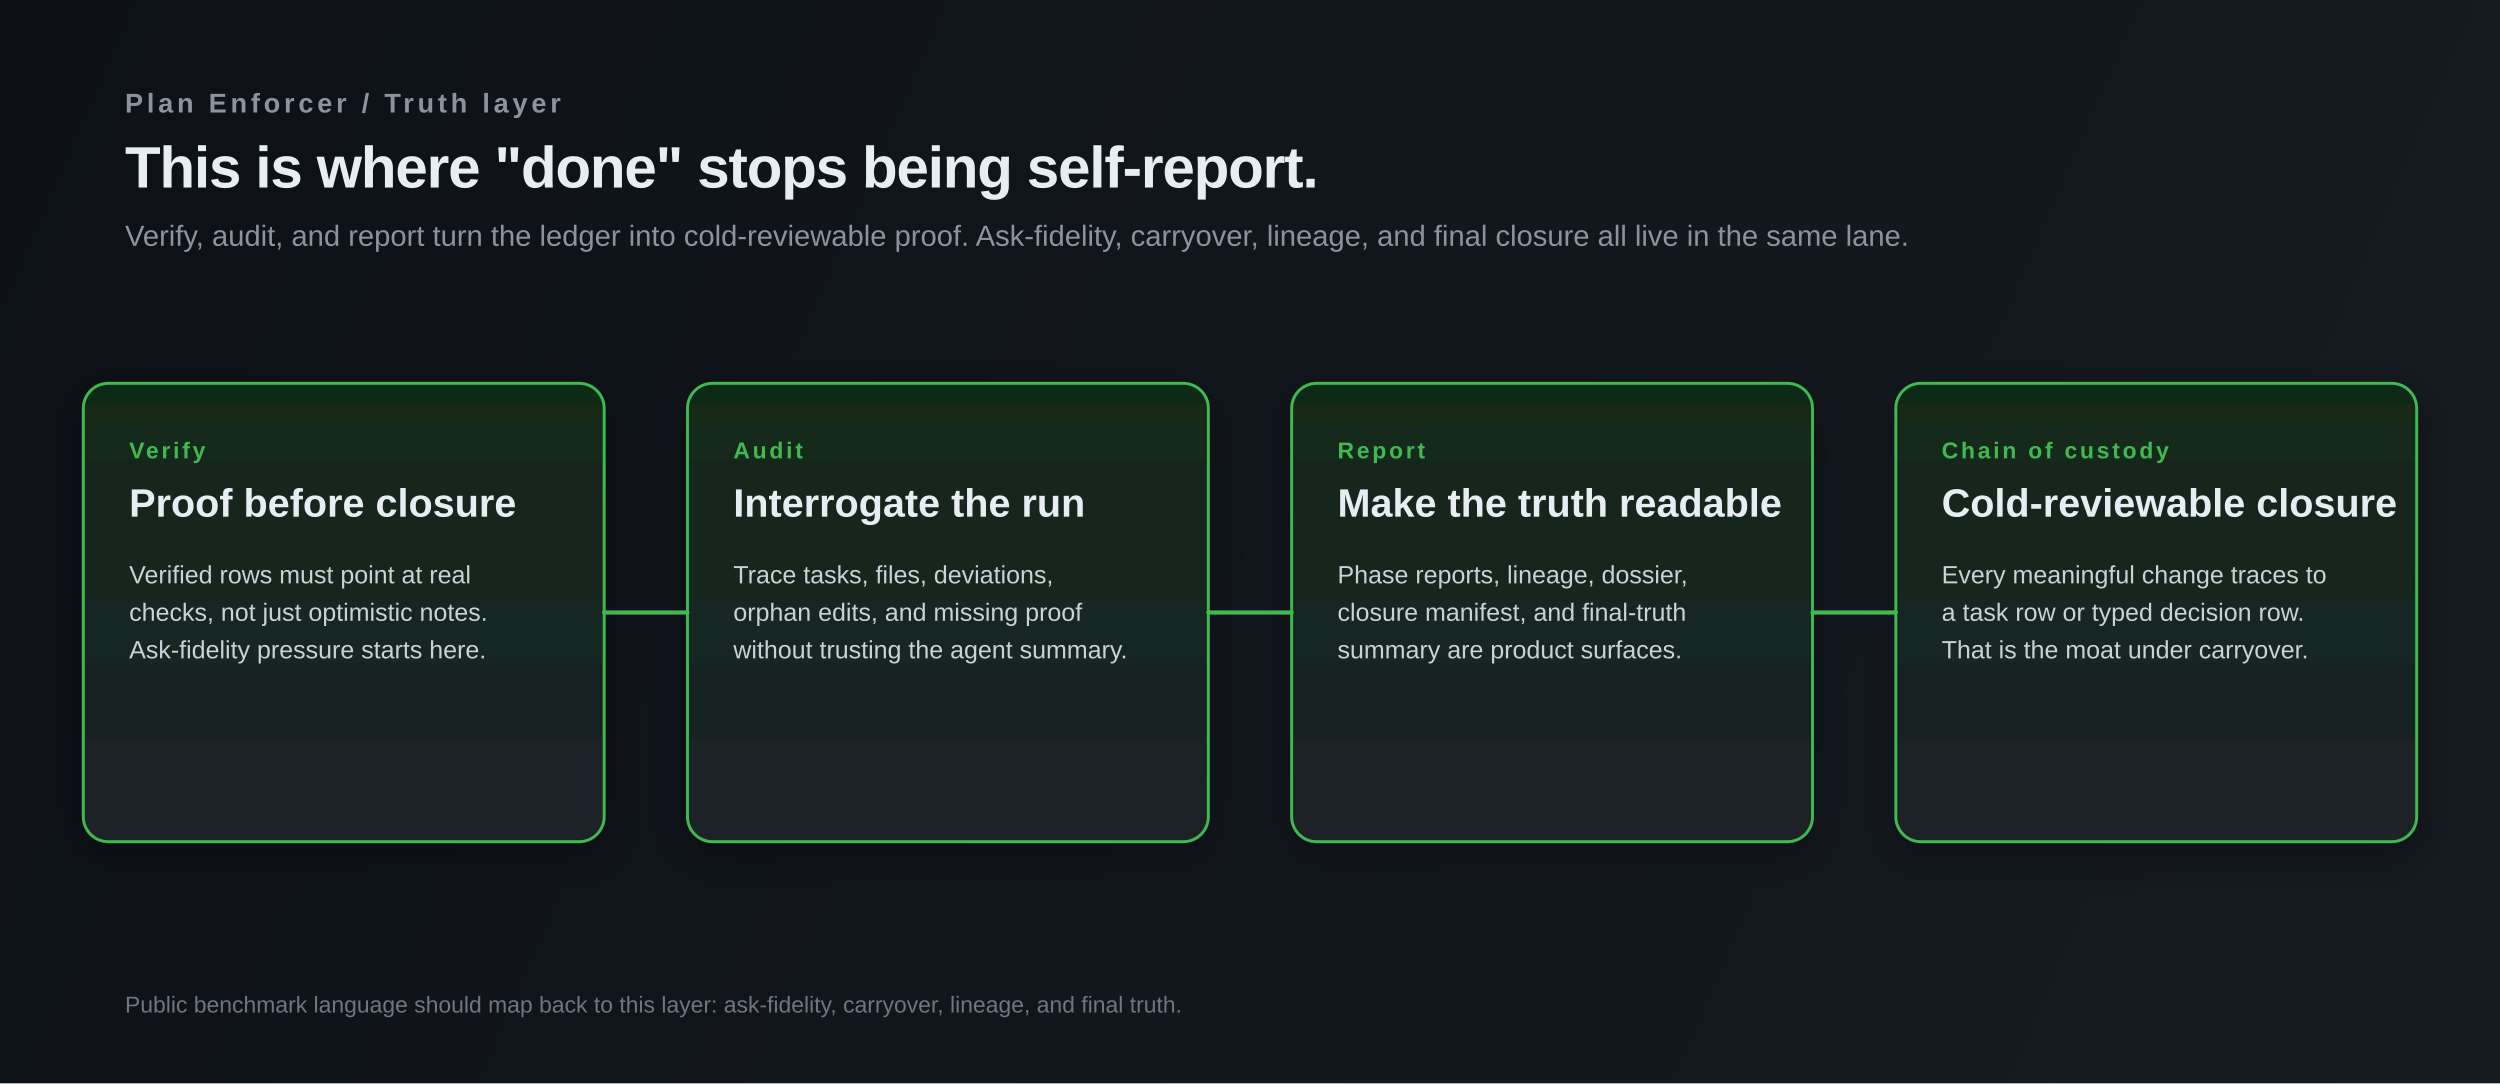
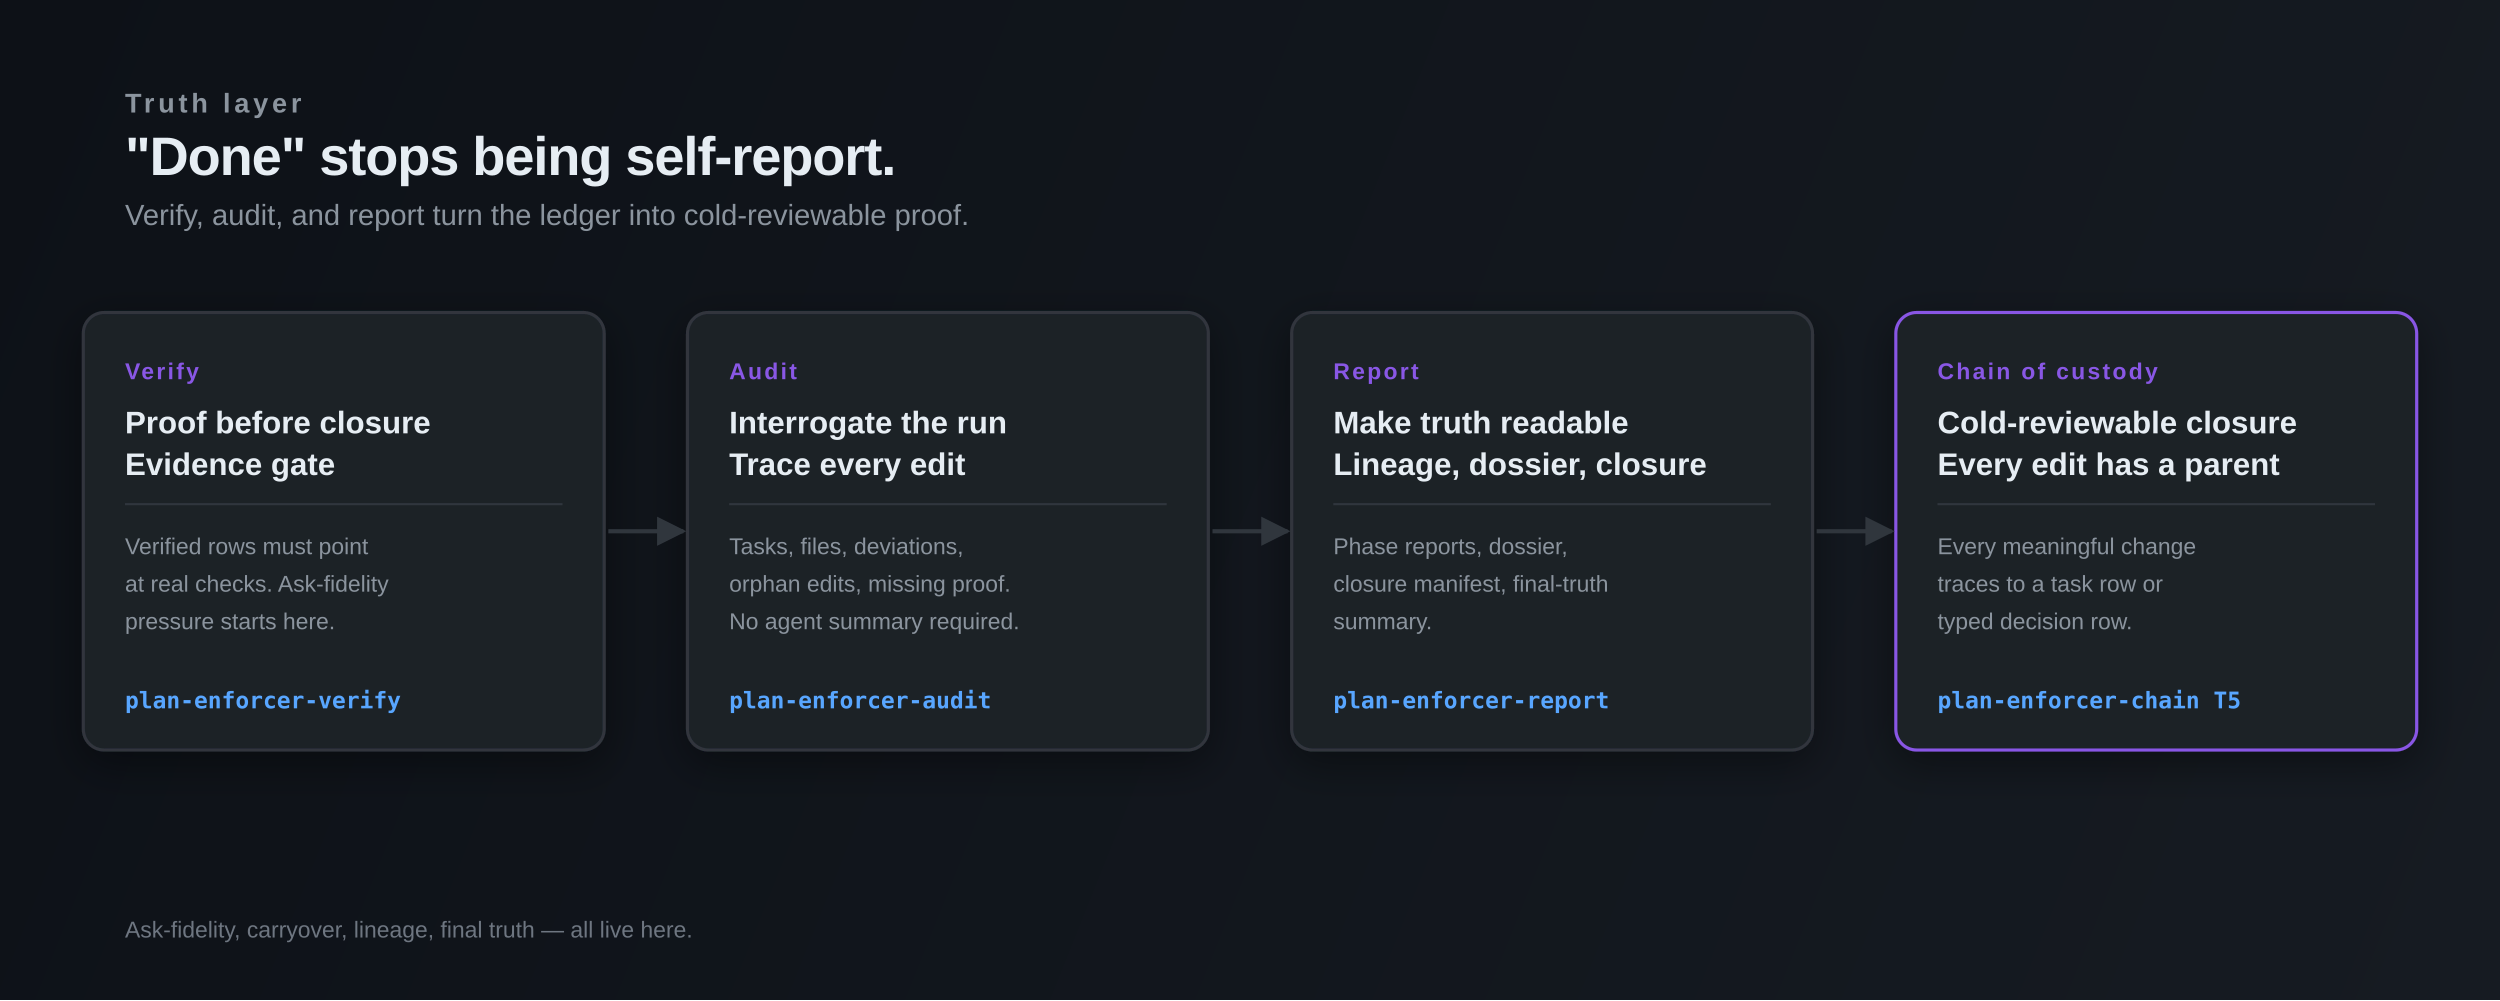
- <svg xmlns="http://www.w3.org/2000/svg" width="1200" height="520" viewBox="0 0 1200 520" role="img" aria-labelledby="title desc">
+ <svg xmlns="http://www.w3.org/2000/svg" width="1200" height="480" viewBox="0 0 1200 480" role="img" aria-labelledby="title desc">
  <defs>
-     <linearGradient id="bg" x1="0" y1="0" x2="1200" y2="520" gradientUnits="userSpaceOnUse">
+     <linearGradient id="bg" x1="0" y1="0" x2="1200" y2="480" gradientUnits="userSpaceOnUse">
      <stop offset="0" stop-color="#0d1117" />
      <stop offset="1" stop-color="#161b22" />
    </linearGradient>
-     <linearGradient id="cardFill" x1="0" y1="0" x2="0" y2="1">
-       <stop offset="0" stop-color="#112a18" />
-       <stop offset="1" stop-color="#1c2128" />
-     </linearGradient>
    <filter id="shadow" x="-20%" y="-20%" width="140%" height="160%">
-       <feDropShadow dx="0" dy="6" stdDeviation="10" flood-color="#000" flood-opacity="0.38" />
+       <feDropShadow dx="0" dy="6" stdDeviation="10" flood-color="#000" flood-opacity="0.4" />
    </filter>
    <style>
      .sans { font-family: "IBM Plex Sans", "Segoe UI", Arial, sans-serif; }
+       .mono { font-family: "IBM Plex Mono", "Cascadia Code", Consolas, monospace; }
      .eyebrow { font-size: 13px; font-weight: 700; letter-spacing: 0.14em; text-transform: uppercase; fill: #8b949e; }
-       .title { font-size: 28px; font-weight: 700; letter-spacing: -0.02em; fill: #e6edf3; }
+       .title { font-size: 26px; font-weight: 700; letter-spacing: -0.02em; fill: #e6edf3; }
      .subtitle { font-size: 14px; font-weight: 500; fill: #8b949e; }
-       .kick { font-size: 11px; font-weight: 700; letter-spacing: 0.12em; text-transform: uppercase; fill: #3fb950; }
-       .cardTitle { font-size: 19px; font-weight: 700; fill: #e6edf3; }
-       .body { font-size: 12px; font-weight: 500; fill: #c9d1d9; }
-       .small { font-size: 11px; font-weight: 500; fill: #8b949e; }
+       .step-num { font-size: 11px; font-weight: 700; fill: #8957e5; letter-spacing: 0.1em; text-transform: uppercase; }
+       .step-title { font-size: 15px; font-weight: 700; fill: #e6edf3; }
+       .step-sub { font-size: 11px; font-weight: 500; fill: #8b949e; }
+       .step-cmd { font-size: 11px; font-weight: 600; fill: #58a6ff; }
+       .card { fill: #1c2128; stroke: #30363d; stroke-width: 1.5; }
+       .card-active { fill: #1c2128; stroke: #8957e5; stroke-width: 1.5; }
+       .arrow { fill: none; stroke: #30363d; stroke-width: 2; }
+       .arrowhead { fill: #30363d; }
      .footer { font-size: 11px; font-weight: 500; fill: #6e7681; }
    </style>
+     <marker id="arrow-end" viewBox="0 0 10 10" refX="9" refY="5" markerWidth="7" markerHeight="7" orient="auto">
+       <path d="M 0 0 L 10 5 L 0 10 z" class="arrowhead" />
+     </marker>
  </defs>
-   <rect width="1200" height="520" fill="url(#bg)" />
-   <text x="60" y="54" class="sans eyebrow">Plan Enforcer / Truth layer</text>
-   <text x="60" y="90" class="sans title">This is where "done" stops being self-report.</text>
-   <text x="60" y="118" class="sans subtitle">Verify, audit, and report turn the ledger into cold-reviewable proof. Ask-fidelity, carryover, lineage, and final closure all live in the same lane.</text>
-   <g transform="translate(40, 184)">
-     <rect width="250" height="220" rx="12" fill="url(#cardFill)" stroke="#3fb950" stroke-width="1.4" filter="url(#shadow)" />
-     <text x="22" y="36" class="sans kick">Verify</text>
-     <text x="22" y="64" class="sans cardTitle">Proof before closure</text>
-     <text x="22" y="96" class="sans body">Verified rows must point at real</text>
-     <text x="22" y="114" class="sans body">checks, not just optimistic notes.</text>
-     <text x="22" y="132" class="sans body">Ask-fidelity pressure starts here.</text>
+   <rect width="1200" height="480" fill="url(#bg)" />
+   <text x="60" y="54" class="sans eyebrow">Truth layer</text>
+   <text x="60" y="84" class="sans title">"Done" stops being self-report.</text>
+   <text x="60" y="108" class="sans subtitle">Verify, audit, and report turn the ledger into cold-reviewable proof.</text>
+   <g transform="translate(40, 150)">
+     <rect width="250" height="210" rx="10" class="card" filter="url(#shadow)" />
+     <text x="20" y="32" class="sans step-num">Verify</text>
+     <text x="20" y="58" class="sans step-title">Proof before closure</text>
+     <text x="20" y="78" class="sans step-title">Evidence gate</text>
+     <line x1="20" y1="92" x2="230" y2="92" stroke="#30363d" stroke-width="1" />
+     <text x="20" y="116" class="sans step-sub">Verified rows must point</text>
+     <text x="20" y="134" class="sans step-sub">at real checks. Ask-fidelity</text>
+     <text x="20" y="152" class="sans step-sub">pressure starts here.</text>
+     <text x="20" y="190" class="mono step-cmd">plan-enforcer-verify</text>
  </g>
-   <g transform="translate(330, 184)">
-     <rect width="250" height="220" rx="12" fill="url(#cardFill)" stroke="#3fb950" stroke-width="1.4" filter="url(#shadow)" />
-     <text x="22" y="36" class="sans kick">Audit</text>
-     <text x="22" y="64" class="sans cardTitle">Interrogate the run</text>
-     <text x="22" y="96" class="sans body">Trace tasks, files, deviations,</text>
-     <text x="22" y="114" class="sans body">orphan edits, and missing proof</text>
-     <text x="22" y="132" class="sans body">without trusting the agent summary.</text>
+   <g transform="translate(330, 150)">
+     <rect width="250" height="210" rx="10" class="card" filter="url(#shadow)" />
+     <text x="20" y="32" class="sans step-num">Audit</text>
+     <text x="20" y="58" class="sans step-title">Interrogate the run</text>
+     <text x="20" y="78" class="sans step-title">Trace every edit</text>
+     <line x1="20" y1="92" x2="230" y2="92" stroke="#30363d" stroke-width="1" />
+     <text x="20" y="116" class="sans step-sub">Tasks, files, deviations,</text>
+     <text x="20" y="134" class="sans step-sub">orphan edits, missing proof.</text>
+     <text x="20" y="152" class="sans step-sub">No agent summary required.</text>
+     <text x="20" y="190" class="mono step-cmd">plan-enforcer-audit</text>
  </g>
-   <g transform="translate(620, 184)">
-     <rect width="250" height="220" rx="12" fill="url(#cardFill)" stroke="#3fb950" stroke-width="1.4" filter="url(#shadow)" />
-     <text x="22" y="36" class="sans kick">Report</text>
-     <text x="22" y="64" class="sans cardTitle">Make the truth readable</text>
-     <text x="22" y="96" class="sans body">Phase reports, lineage, dossier,</text>
-     <text x="22" y="114" class="sans body">closure manifest, and final-truth</text>
-     <text x="22" y="132" class="sans body">summary are product surfaces.</text>
+   <g transform="translate(620, 150)">
+     <rect width="250" height="210" rx="10" class="card" filter="url(#shadow)" />
+     <text x="20" y="32" class="sans step-num">Report</text>
+     <text x="20" y="58" class="sans step-title">Make truth readable</text>
+     <text x="20" y="78" class="sans step-title">Lineage, dossier, closure</text>
+     <line x1="20" y1="92" x2="230" y2="92" stroke="#30363d" stroke-width="1" />
+     <text x="20" y="116" class="sans step-sub">Phase reports, dossier,</text>
+     <text x="20" y="134" class="sans step-sub">closure manifest, final-truth</text>
+     <text x="20" y="152" class="sans step-sub">summary.</text>
+     <text x="20" y="190" class="mono step-cmd">plan-enforcer-report</text>
  </g>
-   <g transform="translate(910, 184)">
-     <rect width="250" height="220" rx="12" fill="url(#cardFill)" stroke="#3fb950" stroke-width="1.4" filter="url(#shadow)" />
-     <text x="22" y="36" class="sans kick">Chain of custody</text>
-     <text x="22" y="64" class="sans cardTitle">Cold-reviewable closure</text>
-     <text x="22" y="96" class="sans body">Every meaningful change traces to</text>
-     <text x="22" y="114" class="sans body">a task row or typed decision row.</text>
-     <text x="22" y="132" class="sans body">That is the moat under carryover.</text>
+   <g transform="translate(910, 150)">
+     <rect width="250" height="210" rx="10" class="card-active" filter="url(#shadow)" />
+     <text x="20" y="32" class="sans step-num">Chain of custody</text>
+     <text x="20" y="58" class="sans step-title">Cold-reviewable closure</text>
+     <text x="20" y="78" class="sans step-title">Every edit has a parent</text>
+     <line x1="20" y1="92" x2="230" y2="92" stroke="#30363d" stroke-width="1" />
+     <text x="20" y="116" class="sans step-sub">Every meaningful change</text>
+     <text x="20" y="134" class="sans step-sub">traces to a task row or</text>
+     <text x="20" y="152" class="sans step-sub">typed decision row.</text>
+     <text x="20" y="190" class="mono step-cmd">plan-enforcer-chain T5</text>
  </g>
-   <path d="M290 294 H330" stroke="#3fb950" stroke-width="2" stroke-linecap="round" />
-   <path d="M580 294 H620" stroke="#3fb950" stroke-width="2" stroke-linecap="round" />
-   <path d="M870 294 H910" stroke="#3fb950" stroke-width="2" stroke-linecap="round" />
-   <text x="60" y="486" class="sans footer">Public benchmark language should map back to this layer: ask-fidelity, carryover, lineage, and final truth.</text>
+   <path d="M 292 255 L 328 255" class="arrow" marker-end="url(#arrow-end)" />
+   <path d="M 582 255 L 618 255" class="arrow" marker-end="url(#arrow-end)" />
+   <path d="M 872 255 L 908 255" class="arrow" marker-end="url(#arrow-end)" />
+   <text x="60" y="450" class="sans footer">Ask-fidelity, carryover, lineage, final truth — all live here.</text>
</svg>
